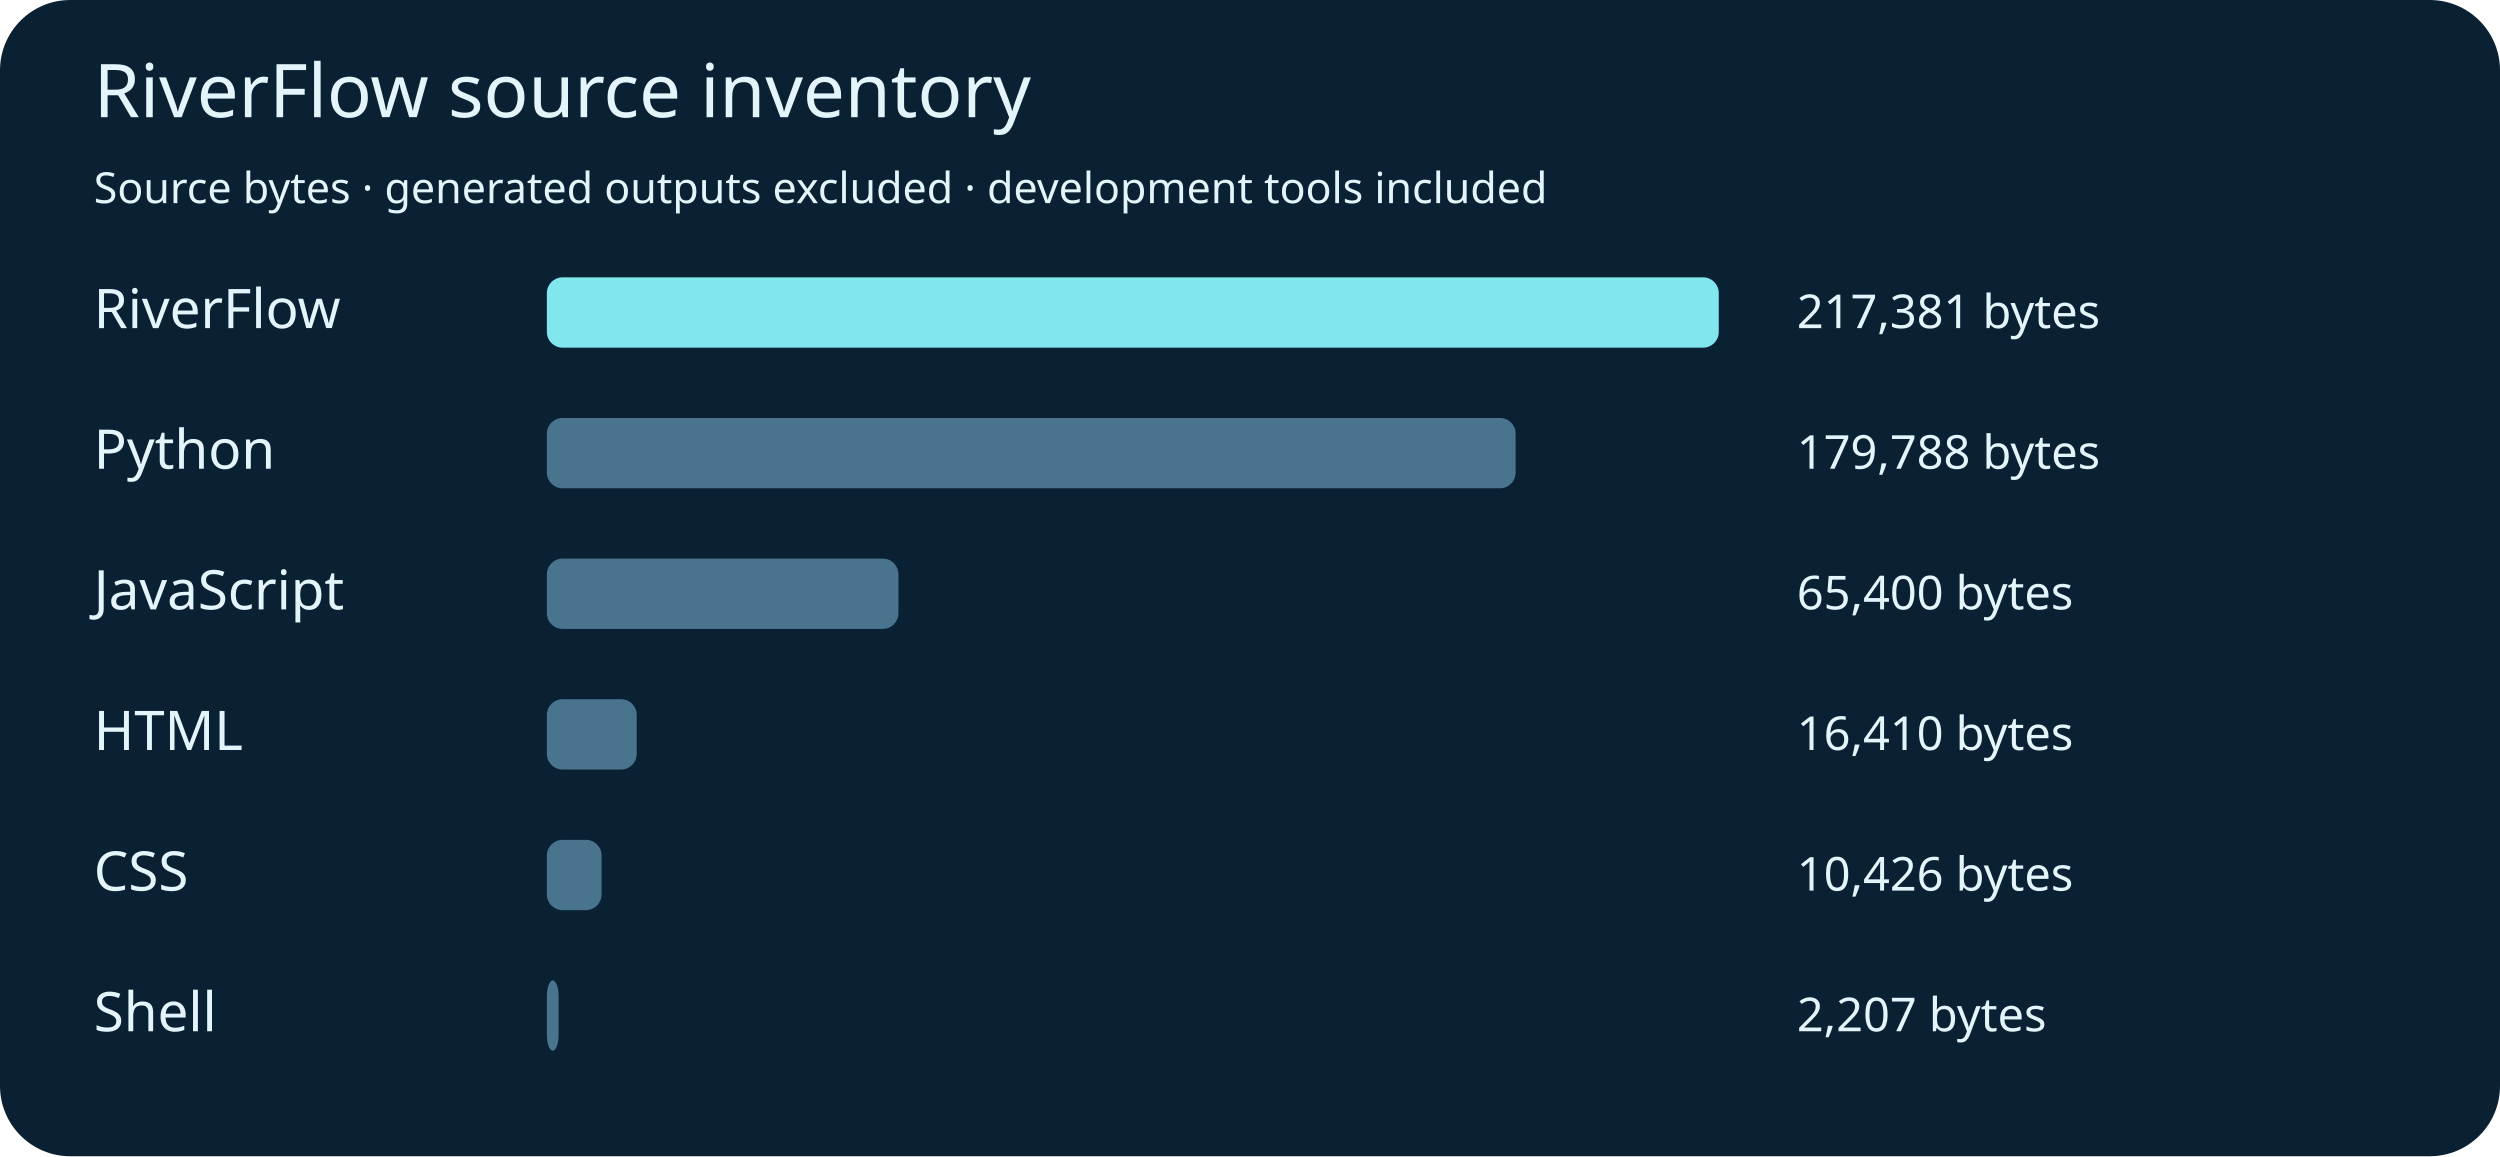
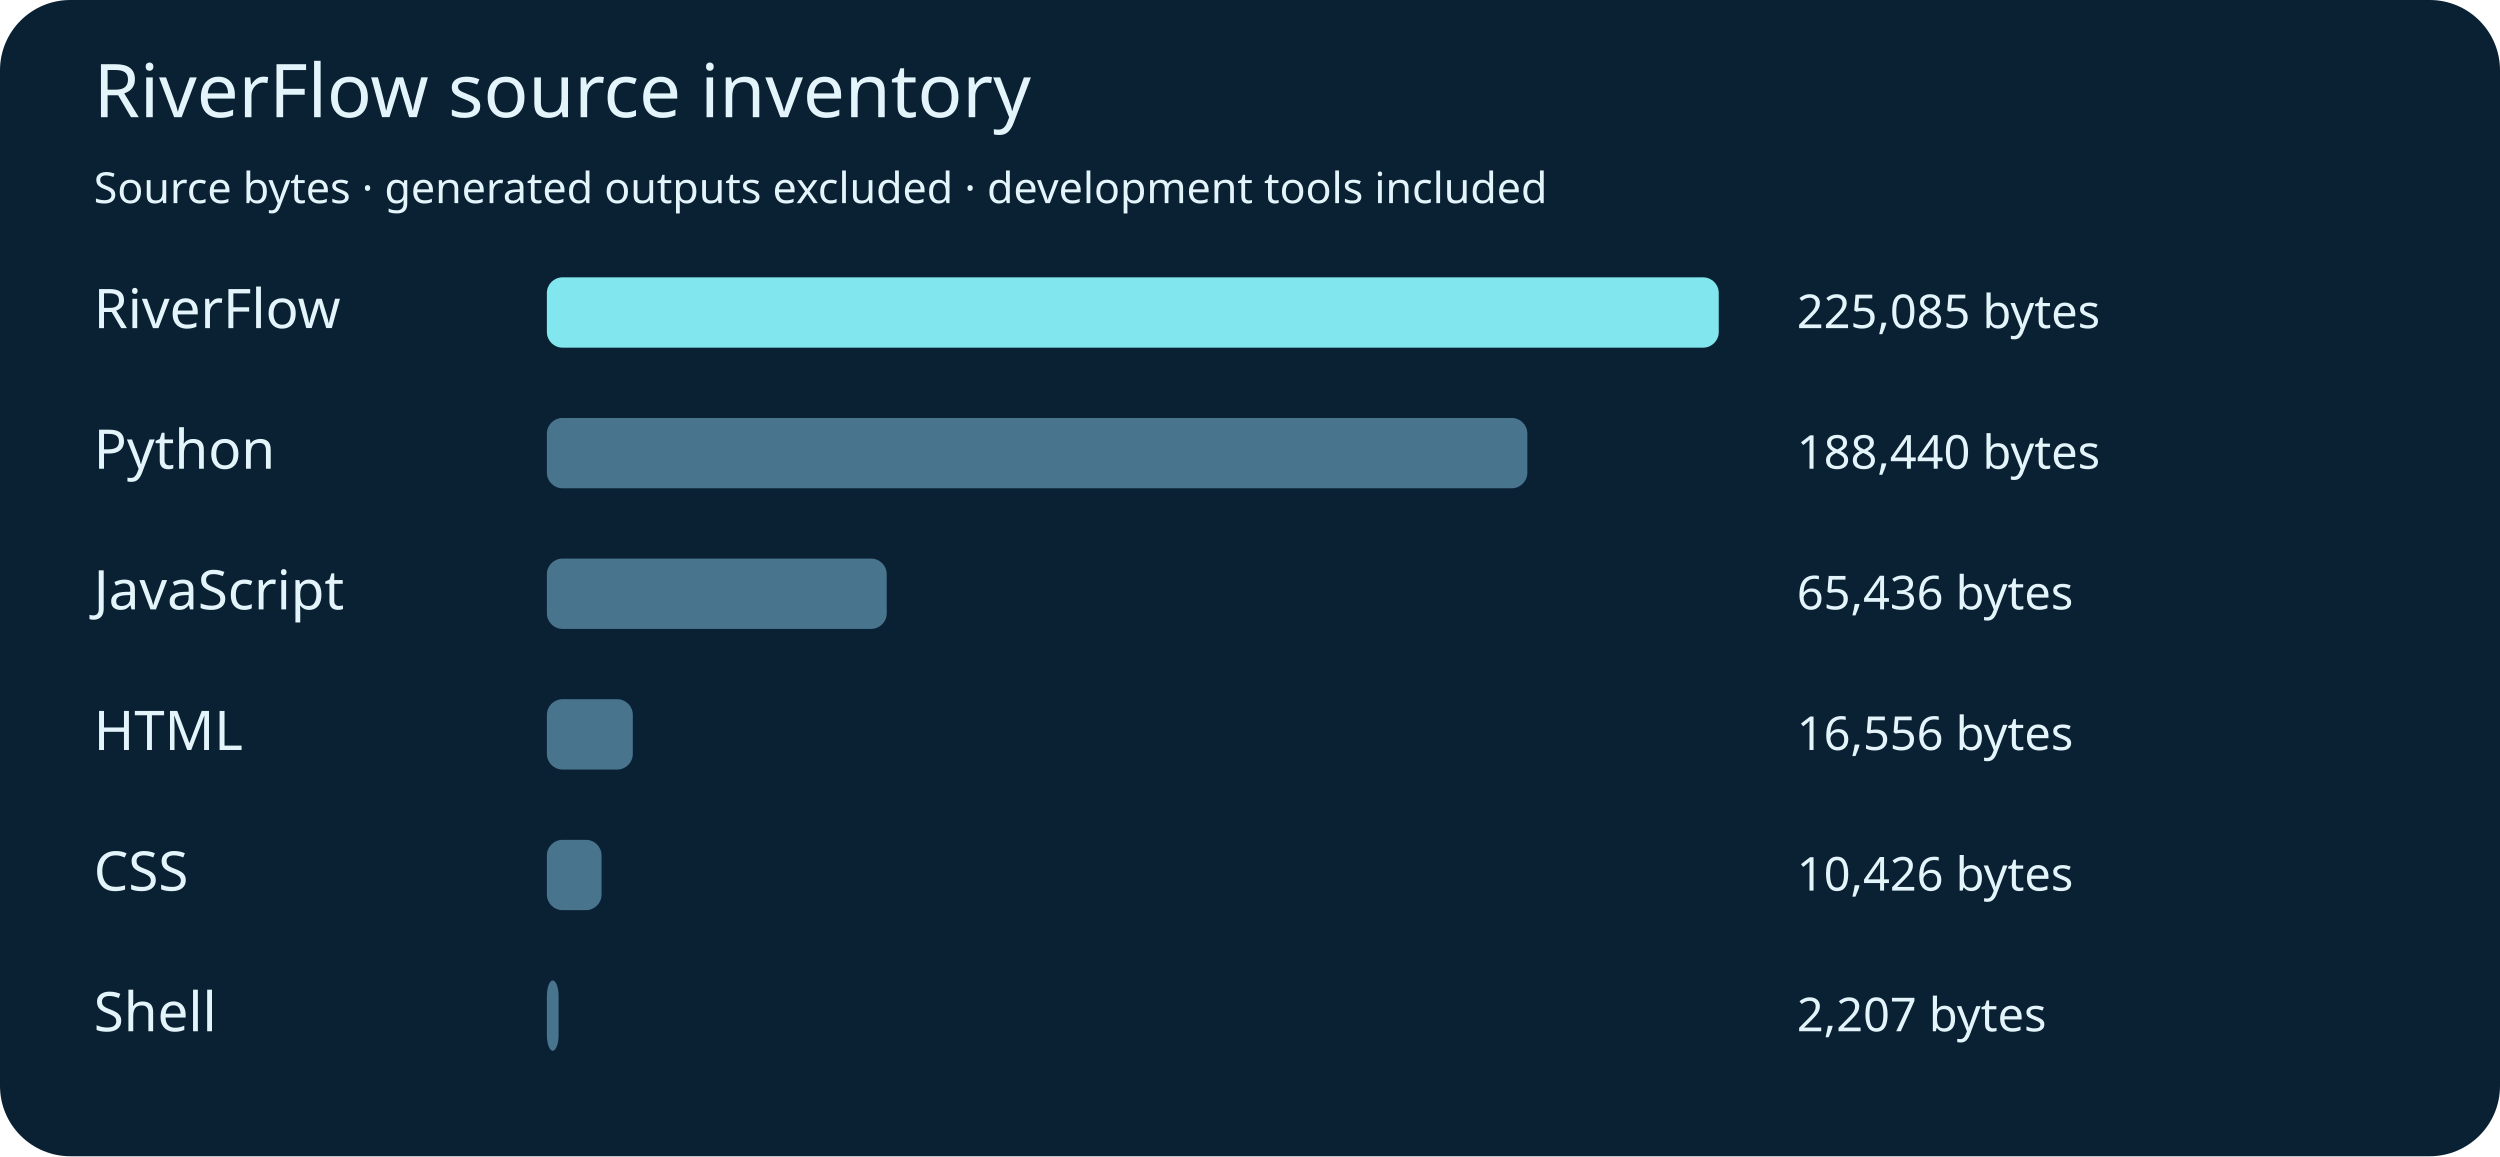
<svg xmlns="http://www.w3.org/2000/svg" width="640" height="296" viewBox="0 0 640 296">
  <rect width="640" height="296" rx="18" fill="#0a2133" />
  <g font-family="sans-serif" fill="#e3f5fa">
    <text x="24" y="30" font-size="19">RiverFlow source inventory</text>
    <text x="24" y="52" font-size="11">Source bytes · generated outputs excluded · development tools included</text>
    <text x="24" y="84" font-size="14">RiverFlow</text>
    <rect x="140" y="71" width="300" height="18" rx="4" fill="#82e6ef" />
-     <text x="460" y="84" font-size="12">217,381 bytes</text>
+     <text x="460" y="84" font-size="12">225,085 bytes</text>
    <text x="24" y="120" font-size="14">Python</text>
-     <rect x="140" y="107" width="248" height="18" rx="4" fill="#49748e" />
-     <text x="460" y="120" font-size="12">179,788 bytes</text>
+     <rect x="140" y="107" width="251" height="18" rx="4" fill="#49748e" />
+     <text x="460" y="120" font-size="12">188,440 bytes</text>
    <text x="24" y="156" font-size="14">JavaScript</text>
-     <rect x="140" y="143" width="90" height="18" rx="4" fill="#49748e" />
-     <text x="460" y="156" font-size="12">65,400 bytes</text>
+     <rect x="140" y="143" width="87" height="18" rx="4" fill="#49748e" />
+     <text x="460" y="156" font-size="12">65,436 bytes</text>
    <text x="24" y="192" font-size="14">HTML</text>
-     <rect x="140" y="179" width="23" height="18" rx="4" fill="#49748e" />
-     <text x="460" y="192" font-size="12">16,410 bytes</text>
+     <rect x="140" y="179" width="22" height="18" rx="4" fill="#49748e" />
+     <text x="460" y="192" font-size="12">16,556 bytes</text>
    <text x="24" y="228" font-size="14">CSS</text>
    <rect x="140" y="215" width="14" height="18" rx="4" fill="#49748e" />
    <text x="460" y="228" font-size="12">10,426 bytes</text>
    <text x="24" y="264" font-size="14">Shell</text>
    <rect x="140" y="251" width="3" height="18" rx="4" fill="#49748e" />
    <text x="460" y="264" font-size="12">2,207 bytes</text>
  </g>
</svg>
